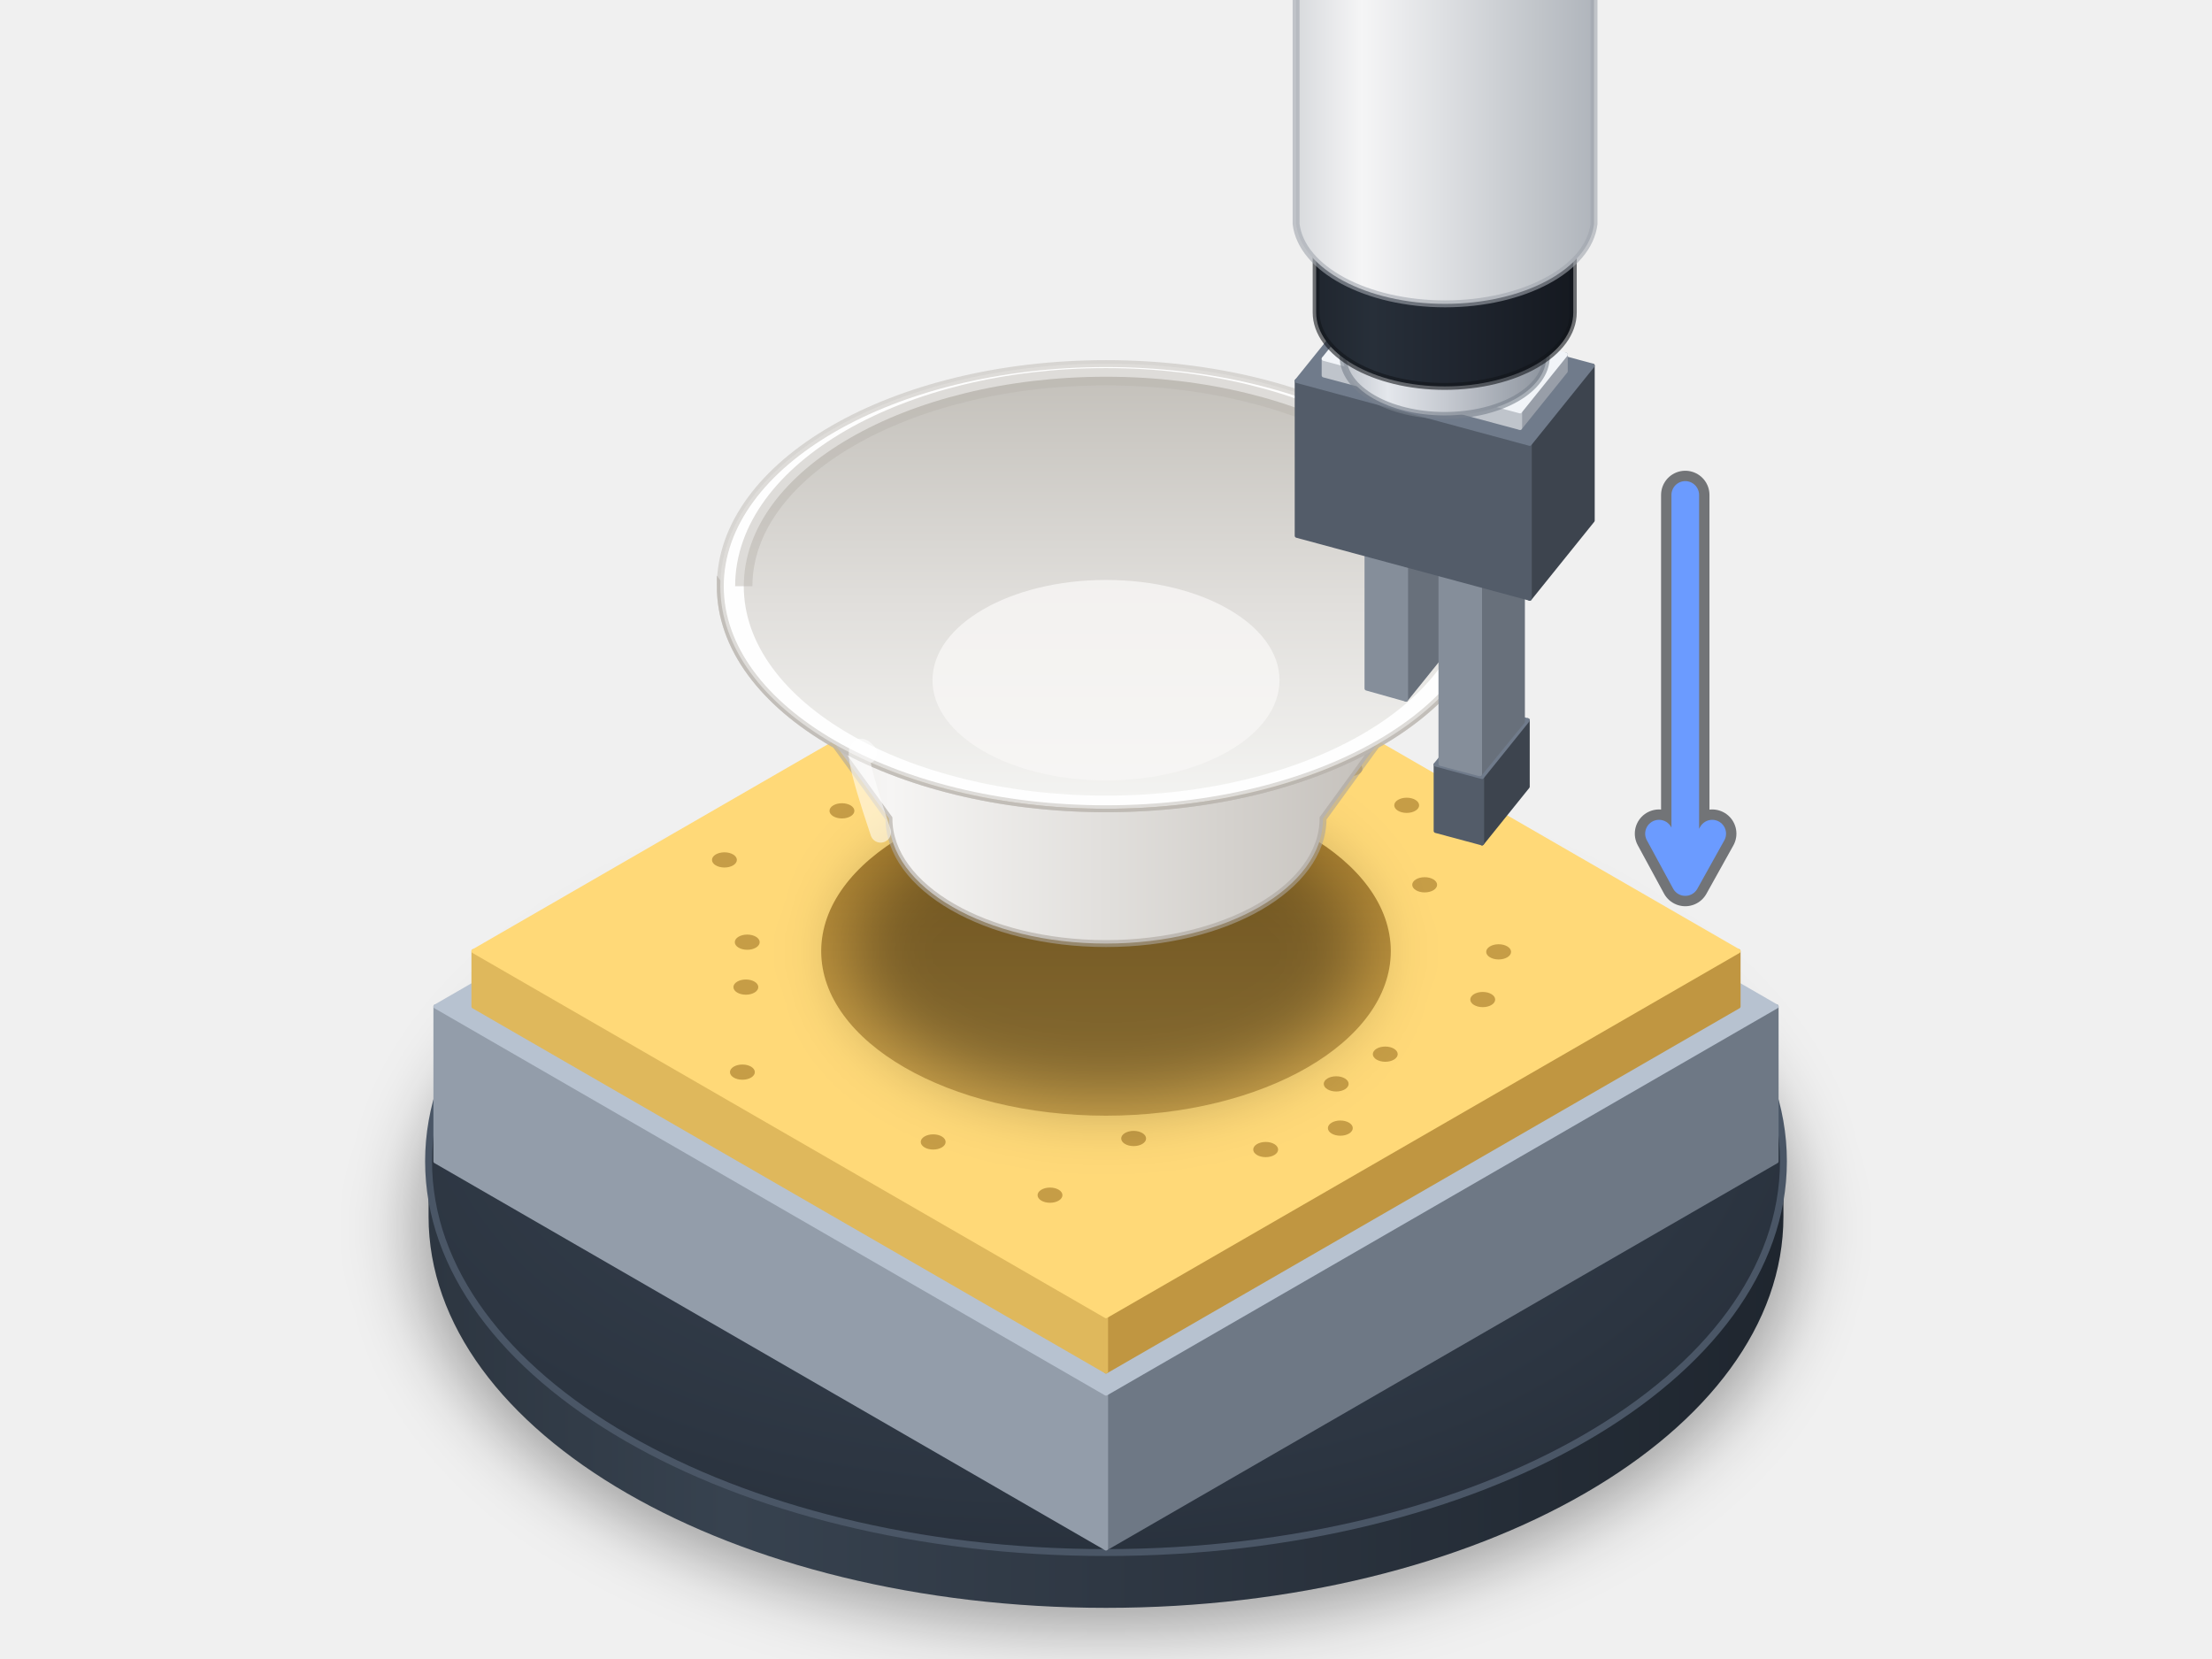
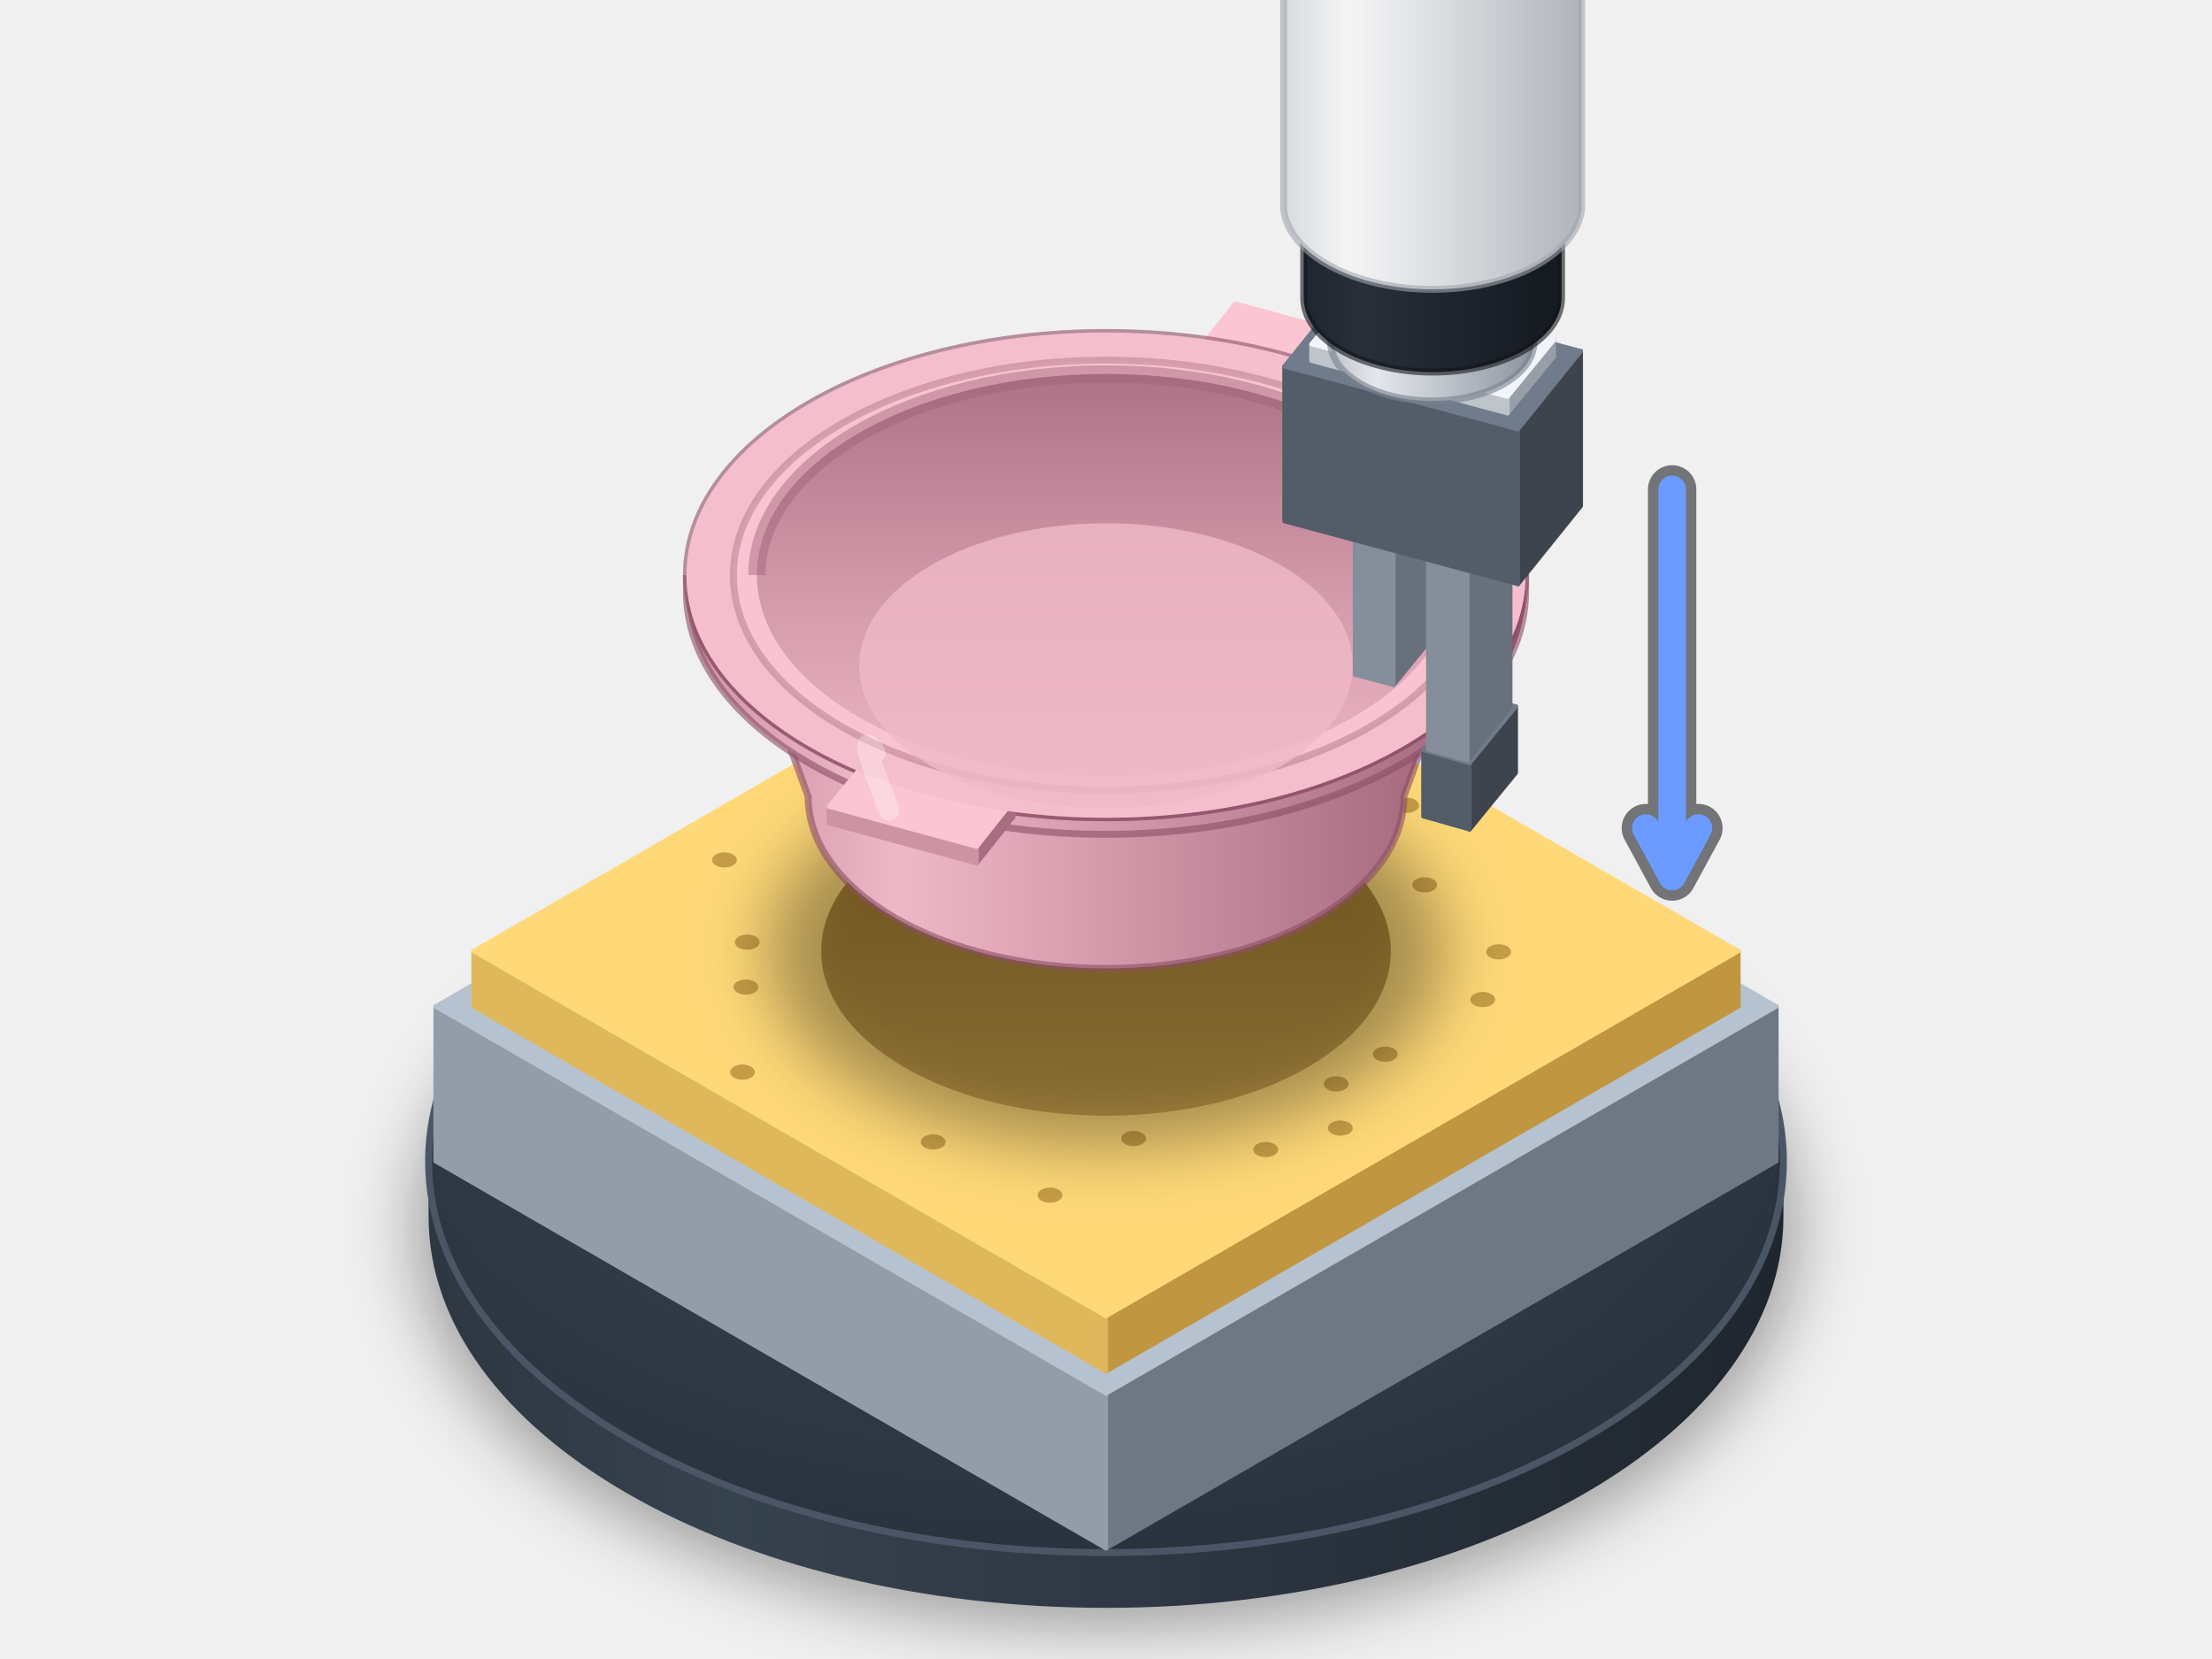
<svg xmlns="http://www.w3.org/2000/svg" viewBox="0 0 320 240" role="img" aria-label="안착 — 그릇">
  <defs>
    <filter id="seat-bowl-blur" x="-50%" y="-50%" width="200%" height="200%">
      <feGaussianBlur stdDeviation="5" />
    </filter>
    <filter id="seat-bowl-soft" x="-50%" y="-50%" width="200%" height="200%">
      <feGaussianBlur stdDeviation="2" />
    </filter>
    <linearGradient id="seat-bowl-g1" x1="0" y1="0" x2="1" y2="0">
      <stop offset="0" stop-color="#2d3641" />
      <stop offset="0.22" stop-color="#37424f" />
      <stop offset="0.5" stop-color="#2f3844" />
      <stop offset="0.82" stop-color="#242c36" />
      <stop offset="1" stop-color="#1f262f" />
    </linearGradient>
    <radialGradient id="seat-bowl-r2" cx="0.45" cy="0.4" r="0.7">
      <stop offset="0" stop-color="#3b4654" />
      <stop offset="0.75" stop-color="#2c3541" />
      <stop offset="1" stop-color="#252d38" />
    </radialGradient>
    <linearGradient id="seat-bowl-g3" x1="0" y1="0" x2="0" y2="1">
      <stop offset="0" stop-color="#a67b2b" />
      <stop offset="1" stop-color="#cfa64e" />
    </linearGradient>
    <linearGradient id="seat-bowl-g4" x1="0" y1="0" x2="1" y2="0">
-       <stop offset="0" stop-color="#dcdad6" />
-       <stop offset="0.22" stop-color="#f6f5f4" />
-       <stop offset="0.5" stop-color="#e1dfdc" />
-       <stop offset="0.82" stop-color="#c7c3be" />
-       <stop offset="1" stop-color="#b9b5ad" />
+       <stop offset="0" stop-color="#cd94a5" />
+       <stop offset="0.22" stop-color="#efb8c7" />
+       <stop offset="0.5" stop-color="#d39aab" />
+       <stop offset="0.82" stop-color="#b2768a" />
+       <stop offset="1" stop-color="#9f6277" />
    </linearGradient>
-     <linearGradient id="seat-bowl-g5" x1="0" y1="0" x2="0" y2="1">
-       <stop offset="0" stop-color="#c4c1bb" />
-       <stop offset="0.55" stop-color="#e1dfdc" />
-       <stop offset="1" stop-color="#f3f3f1" />
+     <linearGradient id="seat-bowl-g5" x1="0" y1="0" x2="1" y2="0">
+       <stop offset="0" stop-color="#cd94a5" />
+       <stop offset="0.22" stop-color="#efb8c7" />
+       <stop offset="0.5" stop-color="#d39aab" />
+       <stop offset="0.82" stop-color="#b2768a" />
+       <stop offset="1" stop-color="#9f6277" />
    </linearGradient>
    <linearGradient id="seat-bowl-g6" x1="0" y1="0" x2="1" y2="0">
+       <stop offset="0" stop-color="#cd94a5" />
+       <stop offset="0.22" stop-color="#efb8c7" />
+       <stop offset="0.5" stop-color="#d39aab" />
+       <stop offset="0.82" stop-color="#b2768a" />
+       <stop offset="1" stop-color="#9f6277" />
+     </linearGradient>
+     <linearGradient id="seat-bowl-g7" x1="0" y1="0" x2="0" y2="1">
+       <stop offset="0" stop-color="#ae7286" />
+       <stop offset="0.55" stop-color="#d39aab" />
+       <stop offset="1" stop-color="#ecb4c4" />
+     </linearGradient>
+     <linearGradient id="seat-bowl-g8" x1="0" y1="0" x2="1" y2="0">
      <stop offset="0" stop-color="#bfc4cb" />
      <stop offset="0.22" stop-color="#e4e7ec" />
      <stop offset="0.5" stop-color="#c6cad1" />
      <stop offset="0.82" stop-color="#a1a7b0" />
      <stop offset="1" stop-color="#8d949e" />
    </linearGradient>
-     <linearGradient id="seat-bowl-g7" x1="0" y1="0" x2="1" y2="0">
+     <linearGradient id="seat-bowl-g9" x1="0" y1="0" x2="1" y2="0">
      <stop offset="0" stop-color="#20262f" />
      <stop offset="0.22" stop-color="#272f39" />
      <stop offset="0.5" stop-color="#212731" />
      <stop offset="0.82" stop-color="#191e26" />
      <stop offset="1" stop-color="#151920" />
    </linearGradient>
-     <linearGradient id="seat-bowl-g8" x1="0" y1="0" x2="1" y2="0">
+     <linearGradient id="seat-bowl-g10" x1="0" y1="0" x2="1" y2="0">
      <stop offset="0" stop-color="#d8dadd" />
      <stop offset="0.22" stop-color="#f5f5f6" />
      <stop offset="0.5" stop-color="#dddfe2" />
      <stop offset="0.82" stop-color="#c0c4c9" />
      <stop offset="1" stop-color="#b0b5bc" />
    </linearGradient>
  </defs>
  <ellipse cx="160.0" cy="177.6" rx="99.9" ry="57.7" fill="#000" fill-opacity="0.35" filter="url(#seat-bowl-blur)" />
  <path d="M62.0 176.0 A98.0 56.6 0 0 0 258.0 176.0 L258.0 168.0 A98.0 56.6 0 0 1 62.0 168.0 Z" fill="url(#seat-bowl-g1)" />
  <ellipse cx="160.0" cy="168.0" rx="98.0" ry="56.6" fill="url(#seat-bowl-r2)" stroke="#4a5666" stroke-width="1" />
  <polygon points="257.0,168.0 160.0,224.0 160.0,201.6 257.0,145.6" fill="#6e7885" stroke="#6e7885" stroke-width=".6" stroke-linejoin="round" />
  <polygon points="160.0,224.0 63.0,168.0 63.0,145.6 160.0,201.6" fill="#939daa" stroke="#939daa" stroke-width=".6" stroke-linejoin="round" />
  <polygon points="160.0,89.6 257.0,145.6 160.0,201.6 63.0,145.6" fill="#b7c2d0" stroke="#b7c2d0" stroke-width=".6" stroke-linejoin="round" />
  <polygon points="251.5,145.6 160.0,198.4 160.0,190.4 251.5,137.6" fill="#c09641" stroke="#c09641" stroke-width=".6" stroke-linejoin="round" />
  <polygon points="160.0,198.4 68.5,145.6 68.5,137.6 160.0,190.4" fill="#dfb85c" stroke="#dfb85c" stroke-width=".6" stroke-linejoin="round" />
  <polygon points="160.0,84.8 251.5,137.6 160.0,190.4 68.5,137.6" fill="#ffd978" stroke="#ffd978" stroke-width=".6" stroke-linejoin="round" />
  <ellipse cx="160.0" cy="137.6" rx="41.2" ry="23.8" fill="url(#seat-bowl-g3)" />
  <ellipse cx="193.3" cy="156.8" rx="1.8" ry="1.1" fill="#c69d46" />
  <ellipse cx="108.1" cy="136.3" rx="1.8" ry="1.1" fill="#c69d46" />
  <ellipse cx="203.5" cy="116.5" rx="1.8" ry="1.1" fill="#c69d46" />
  <ellipse cx="151.9" cy="172.9" rx="1.8" ry="1.1" fill="#c69d46" />
  <ellipse cx="130.8" cy="113.5" rx="1.8" ry="1.1" fill="#c69d46" />
  <ellipse cx="214.5" cy="144.6" rx="1.8" ry="1.1" fill="#c69d46" />
  <ellipse cx="107.4" cy="155.1" rx="1.8" ry="1.1" fill="#c69d46" />
  <ellipse cx="175.1" cy="110.1" rx="1.8" ry="1.1" fill="#c69d46" />
  <ellipse cx="183.1" cy="166.3" rx="1.8" ry="1.1" fill="#c69d46" />
  <ellipse cx="104.8" cy="124.4" rx="1.8" ry="1.1" fill="#c69d46" />
  <ellipse cx="206.1" cy="128.0" rx="1.8" ry="1.1" fill="#c69d46" />
  <ellipse cx="135.0" cy="165.2" rx="1.8" ry="1.1" fill="#c69d46" />
  <ellipse cx="144.9" cy="104.8" rx="1.8" ry="1.1" fill="#c69d46" />
  <ellipse cx="200.4" cy="152.5" rx="1.8" ry="1.1" fill="#c69d46" />
  <ellipse cx="107.9" cy="142.8" rx="1.8" ry="1.1" fill="#c69d46" />
  <ellipse cx="195.3" cy="111.2" rx="1.8" ry="1.1" fill="#c69d46" />
  <ellipse cx="164.0" cy="164.7" rx="1.8" ry="1.1" fill="#c69d46" />
  <ellipse cx="121.8" cy="117.3" rx="1.8" ry="1.1" fill="#c69d46" />
  <ellipse cx="216.8" cy="137.7" rx="1.8" ry="1.1" fill="#c69d46" />
  <ellipse cx="164.6" cy="108.3" rx="1.8" ry="1.1" fill="#c69d46" />
  <ellipse cx="193.9" cy="163.2" rx="1.8" ry="1.1" fill="#c69d46" />
-   <ellipse cx="160.0" cy="137.6" rx="37.2" ry="21.5" fill="#000" fill-opacity="0.35" filter="url(#seat-bowl-blur)" />
-   <path d="M128.6 118.4 A31.4 18.1 0 0 0 191.4 118.4 L215.8 84.8 A55.8 32.2 0 0 1 104.2 84.8 Z" fill="url(#seat-bowl-g4)" stroke="#aba69d" stroke-width="1" stroke-opacity=".6" />
-   <ellipse cx="160.0" cy="84.8" rx="55.8" ry="32.2" fill="#fefefe" stroke="#bfbbb4" stroke-width="1" stroke-opacity=".5" />
-   <ellipse cx="160.0" cy="84.8" rx="52.4" ry="30.3" fill="url(#seat-bowl-g5)" />
-   <ellipse cx="160.0" cy="98.4" rx="25.1" ry="14.5" fill="#f7f6f5" fill-opacity=".8" />
-   <path d="M107.6 84.8 A52.4 30.3 0 0 1 212.4 84.8" fill="none" stroke="#b9b5ad" stroke-width="2.5" stroke-opacity=".45" />
-   <path d="M125.4 109.0 Q122.4 105.6 127.4 120.4" stroke="#fff" stroke-opacity=".55" stroke-width="3" fill="none" stroke-linecap="round" />
-   <polygon points="209.6,93.5 203.4,101.2 203.4,80.4 209.6,72.7" fill="#68707b" stroke="#68707b" stroke-width=".6" stroke-linejoin="round" />
-   <polygon points="203.4,101.2 197.7,99.6 197.7,78.8 203.4,80.4" fill="#858e9a" stroke="#858e9a" stroke-width=".6" stroke-linejoin="round" />
-   <polygon points="204.0,71.2 209.6,72.7 203.4,80.4 197.7,78.8" fill="#aab4c1" stroke="#aab4c1" stroke-width=".6" stroke-linejoin="round" />
-   <polygon points="221.0,113.8 214.4,122.0 214.4,112.4 221.0,104.2" fill="#3d444e" stroke="#3d444e" stroke-width=".6" stroke-linejoin="round" />
-   <polygon points="214.4,122.0 207.7,120.2 207.7,110.6 214.4,112.4" fill="#535c69" stroke="#535c69" stroke-width=".6" stroke-linejoin="round" />
-   <polygon points="214.3,102.4 221.0,104.2 214.4,112.4 207.7,110.6" fill="#707b8b" stroke="#707b8b" stroke-width=".6" stroke-linejoin="round" />
-   <polygon points="220.3,104.4 214.1,112.0 214.1,83.2 220.3,75.6" fill="#68707b" stroke="#68707b" stroke-width=".6" stroke-linejoin="round" />
-   <polygon points="214.1,112.0 208.4,110.5 208.4,81.7 214.1,83.2" fill="#858e9a" stroke="#858e9a" stroke-width=".6" stroke-linejoin="round" />
-   <polygon points="214.6,74.0 220.3,75.6 214.1,83.2 208.4,81.7" fill="#aab4c1" stroke="#aab4c1" stroke-width=".6" stroke-linejoin="round" />
-   <polygon points="230.4,75.3 221.3,86.6 221.3,64.2 230.4,52.9" fill="#3d444e" stroke="#3d444e" stroke-width=".6" stroke-linejoin="round" />
-   <polygon points="221.3,86.6 187.6,77.5 187.6,55.1 221.3,64.2" fill="#535c69" stroke="#535c69" stroke-width=".6" stroke-linejoin="round" />
-   <polygon points="196.7,43.8 230.4,52.9 221.3,64.2 187.6,55.1" fill="#707b8b" stroke="#707b8b" stroke-width=".6" stroke-linejoin="round" />
-   <polygon points="226.5,53.7 219.9,61.9 219.9,59.5 226.5,51.3" fill="#989ea8" stroke="#989ea8" stroke-width=".6" stroke-linejoin="round" />
-   <polygon points="219.9,61.9 191.5,54.3 191.5,51.9 219.9,59.5" fill="#bfc4cb" stroke="#bfc4cb" stroke-width=".6" stroke-linejoin="round" />
-   <polygon points="198.1,43.7 226.5,51.3 219.9,59.5 191.5,51.9" fill="#f1f4f8" stroke="#f1f4f8" stroke-width=".6" stroke-linejoin="round" />
-   <path d="M194.3 51.6 A14.7 8.5 0 0 0 223.7 51.6 L223.7 45.2 A14.7 8.5 0 0 1 194.3 45.2 Z" fill="url(#seat-bowl-g6)" stroke="#79818c" stroke-width="1" stroke-opacity=".6" />
-   <ellipse cx="209.0" cy="45.2" rx="14.7" ry="8.5" fill="#eceff4" stroke="#79818c" stroke-width="1" stroke-opacity=".6" />
-   <path d="M190.4 45.2 A18.6 10.7 0 0 0 227.6 45.2 L227.6 32.4 A18.6 10.7 0 0 1 190.4 32.4 Z" fill="url(#seat-bowl-g7)" stroke="#11141a" stroke-width="1" stroke-opacity=".6" />
-   <ellipse cx="209.0" cy="32.4" rx="18.6" ry="10.7" fill="#29313c" stroke="#11141a" stroke-width="1" stroke-opacity=".6" />
-   <path d="M187.5 32.4 A21.6 12.4 0 0 0 230.6 32.4 L230.6 -127.6 A21.6 12.4 0 0 1 187.5 -127.6 Z" fill="url(#seat-bowl-g8)" stroke="#a1a6ae" stroke-width="1" stroke-opacity=".6" />
-   <path d="M243.8 71.6 L243.8 127.6 M240.0 120.6 L243.8 127.6 L247.7 120.6" fill="none" stroke="#0b0f15" stroke-opacity=".55" stroke-width="7" stroke-linecap="round" stroke-linejoin="round" />
-   <path d="M243.8 71.6 L243.8 127.6 M240.0 120.6 L243.8 127.6 L247.7 120.6" fill="none" stroke="#6b9bff" stroke-width="4" stroke-linecap="round" stroke-linejoin="round" />
+   <ellipse cx="160.0" cy="137.6" rx="49.0" ry="28.3" fill="#000" fill-opacity="0.35" filter="url(#seat-bowl-blur)" />
+   <path d="M132.6 118.4 A27.4 15.8 0 0 0 187.4 118.4 L189.4 115.2 A29.4 17.0 0 0 1 130.6 115.2 Z" fill="url(#seat-bowl-g4)" stroke="#8d4e65" stroke-width="1" stroke-opacity=".6" />
+   <path d="M116.9 115.2 A43.1 24.9 0 0 0 203.1 115.2 L213.9 85.6 A53.9 31.1 0 0 1 106.1 85.6 Z" fill="url(#seat-bowl-g5)" stroke="#8d4e65" stroke-width="1" stroke-opacity=".6" />
+   <polygon points="200.1,52.1 194.7,58.7 194.7,56.3 200.1,49.7" fill="#a96d81" stroke="#a96d81" stroke-width=".6" stroke-linejoin="round" />
+   <polygon points="194.7,58.7 173.4,53.0 173.4,50.6 194.7,56.3" fill="#cd93a5" stroke="#cd93a5" stroke-width=".6" stroke-linejoin="round" />
+   <polygon points="200.1,49.7 194.7,56.3 173.4,50.6 178.7,43.9" fill="#fbc5d3" stroke="#fbc5d3" stroke-width=".6" stroke-linejoin="round" />
+   <path d="M99.3 85.6 A60.7 35.1 0 0 0 220.7 85.6 L220.7 83.2 A60.7 35.1 0 0 1 99.3 83.2 Z" fill="url(#seat-bowl-g6)" stroke="#8d4e65" stroke-width="1" stroke-opacity=".6" />
+   <ellipse cx="160.0" cy="83.2" rx="60.7" ry="35.1" fill="#f5becd" stroke="#8d4e65" stroke-width="1" stroke-opacity=".6" />
+   <polygon points="146.6,118.2 141.3,124.9 141.3,122.5 146.6,115.8" fill="#a96d81" stroke="#a96d81" stroke-width=".6" stroke-linejoin="round" />
+   <polygon points="141.3,124.9 119.9,119.1 119.9,116.7 141.3,122.5" fill="#cd93a5" stroke="#cd93a5" stroke-width=".6" stroke-linejoin="round" />
+   <polygon points="146.6,115.8 141.3,122.5 119.9,116.7 125.3,110.1" fill="#fbc5d3" stroke="#fbc5d3" stroke-width=".6" stroke-linejoin="round" />
+   <ellipse cx="160.0" cy="83.2" rx="60.7" ry="35.1" fill="#f5becd" />
+   <ellipse cx="160.0" cy="83.2" rx="53.9" ry="31.1" fill="#f9c3d1" stroke="#ae7286" stroke-width="1" stroke-opacity=".45" />
+   <ellipse cx="160.0" cy="83.2" rx="50.5" ry="29.1" fill="url(#seat-bowl-g7)" />
+   <ellipse cx="160.0" cy="96.3" rx="35.7" ry="20.6" fill="#f0b9c8" fill-opacity=".8" />
+   <path d="M109.5 83.2 A50.5 29.1 0 0 1 210.5 83.2" fill="none" stroke="#9f6277" stroke-width="2.5" stroke-opacity=".45" />
+   <path d="M126.6 108.9 Q123.6 104.4 128.6 117.2" stroke="#fff" stroke-opacity="0.3" stroke-width="3" fill="none" stroke-linecap="round" />
+   <polygon points="207.9,91.4 201.6,99.1 201.6,78.3 207.9,70.6" fill="#68707b" stroke="#68707b" stroke-width=".6" stroke-linejoin="round" />
+   <polygon points="201.6,99.1 196.0,97.6 196.0,76.8 201.6,78.3" fill="#858e9a" stroke="#858e9a" stroke-width=".6" stroke-linejoin="round" />
+   <polygon points="202.2,69.1 207.9,70.6 201.6,78.3 196.0,76.8" fill="#aab4c1" stroke="#aab4c1" stroke-width=".6" stroke-linejoin="round" />
+   <polygon points="219.3,111.8 212.6,120.0 212.6,110.4 219.3,102.2" fill="#3d444e" stroke="#3d444e" stroke-width=".6" stroke-linejoin="round" />
+   <polygon points="212.6,120.0 205.9,118.1 205.9,108.5 212.6,110.4" fill="#535c69" stroke="#535c69" stroke-width=".6" stroke-linejoin="round" />
+   <polygon points="212.5,100.3 219.3,102.2 212.6,110.4 205.9,108.5" fill="#707b8b" stroke="#707b8b" stroke-width=".6" stroke-linejoin="round" />
+   <polygon points="218.5,102.3 212.3,110.0 212.3,81.2 218.5,73.5" fill="#68707b" stroke="#68707b" stroke-width=".6" stroke-linejoin="round" />
+   <polygon points="212.3,110.0 206.6,108.4 206.6,79.6 212.3,81.2" fill="#858e9a" stroke="#858e9a" stroke-width=".6" stroke-linejoin="round" />
+   <polygon points="212.8,71.9 218.5,73.5 212.3,81.2 206.6,79.6" fill="#aab4c1" stroke="#aab4c1" stroke-width=".6" stroke-linejoin="round" />
+   <polygon points="228.7,73.2 219.6,84.5 219.6,62.1 228.7,50.8" fill="#3d444e" stroke="#3d444e" stroke-width=".6" stroke-linejoin="round" />
+   <polygon points="219.6,84.5 185.8,75.4 185.8,53.0 219.6,62.1" fill="#535c69" stroke="#535c69" stroke-width=".6" stroke-linejoin="round" />
+   <polygon points="194.9,41.7 228.7,50.8 219.6,62.1 185.8,53.0" fill="#707b8b" stroke="#707b8b" stroke-width=".6" stroke-linejoin="round" />
+   <polygon points="224.8,51.6 218.1,59.8 218.1,57.4 224.8,49.2" fill="#989ea8" stroke="#989ea8" stroke-width=".6" stroke-linejoin="round" />
+   <polygon points="218.1,59.8 189.7,52.2 189.7,49.8 218.1,57.4" fill="#bfc4cb" stroke="#bfc4cb" stroke-width=".6" stroke-linejoin="round" />
+   <polygon points="196.3,41.6 224.8,49.2 218.1,57.4 189.7,49.8" fill="#f1f4f8" stroke="#f1f4f8" stroke-width=".6" stroke-linejoin="round" />
+   <path d="M192.5 49.5 A14.7 8.5 0 0 0 221.9 49.5 L221.9 43.1 A14.7 8.5 0 0 1 192.5 43.1 Z" fill="url(#seat-bowl-g8)" stroke="#79818c" stroke-width="1" stroke-opacity=".6" />
+   <ellipse cx="207.2" cy="43.1" rx="14.7" ry="8.5" fill="#eceff4" stroke="#79818c" stroke-width="1" stroke-opacity=".6" />
+   <path d="M188.6 43.1 A18.6 10.7 0 0 0 225.9 43.1 L225.9 30.3 A18.6 10.7 0 0 1 188.6 30.3 Z" fill="url(#seat-bowl-g9)" stroke="#11141a" stroke-width="1" stroke-opacity=".6" />
+   <ellipse cx="207.2" cy="30.3" rx="18.6" ry="10.7" fill="#29313c" stroke="#11141a" stroke-width="1" stroke-opacity=".6" />
+   <path d="M185.7 30.3 A21.6 12.4 0 0 0 228.8 30.3 L228.8 -129.7 A21.6 12.4 0 0 1 185.7 -129.7 Z" fill="url(#seat-bowl-g10)" stroke="#a1a6ae" stroke-width="1" stroke-opacity=".6" />
+   <path d="M241.9 70.8 L241.9 126.8 M238.1 119.8 L241.9 126.8 L245.7 119.8" fill="none" stroke="#0b0f15" stroke-opacity=".55" stroke-width="7" stroke-linecap="round" stroke-linejoin="round" />
+   <path d="M241.9 70.8 L241.9 126.8 M238.1 119.8 L241.9 126.8 L245.7 119.8" fill="none" stroke="#6b9bff" stroke-width="4" stroke-linecap="round" stroke-linejoin="round" />
</svg>
